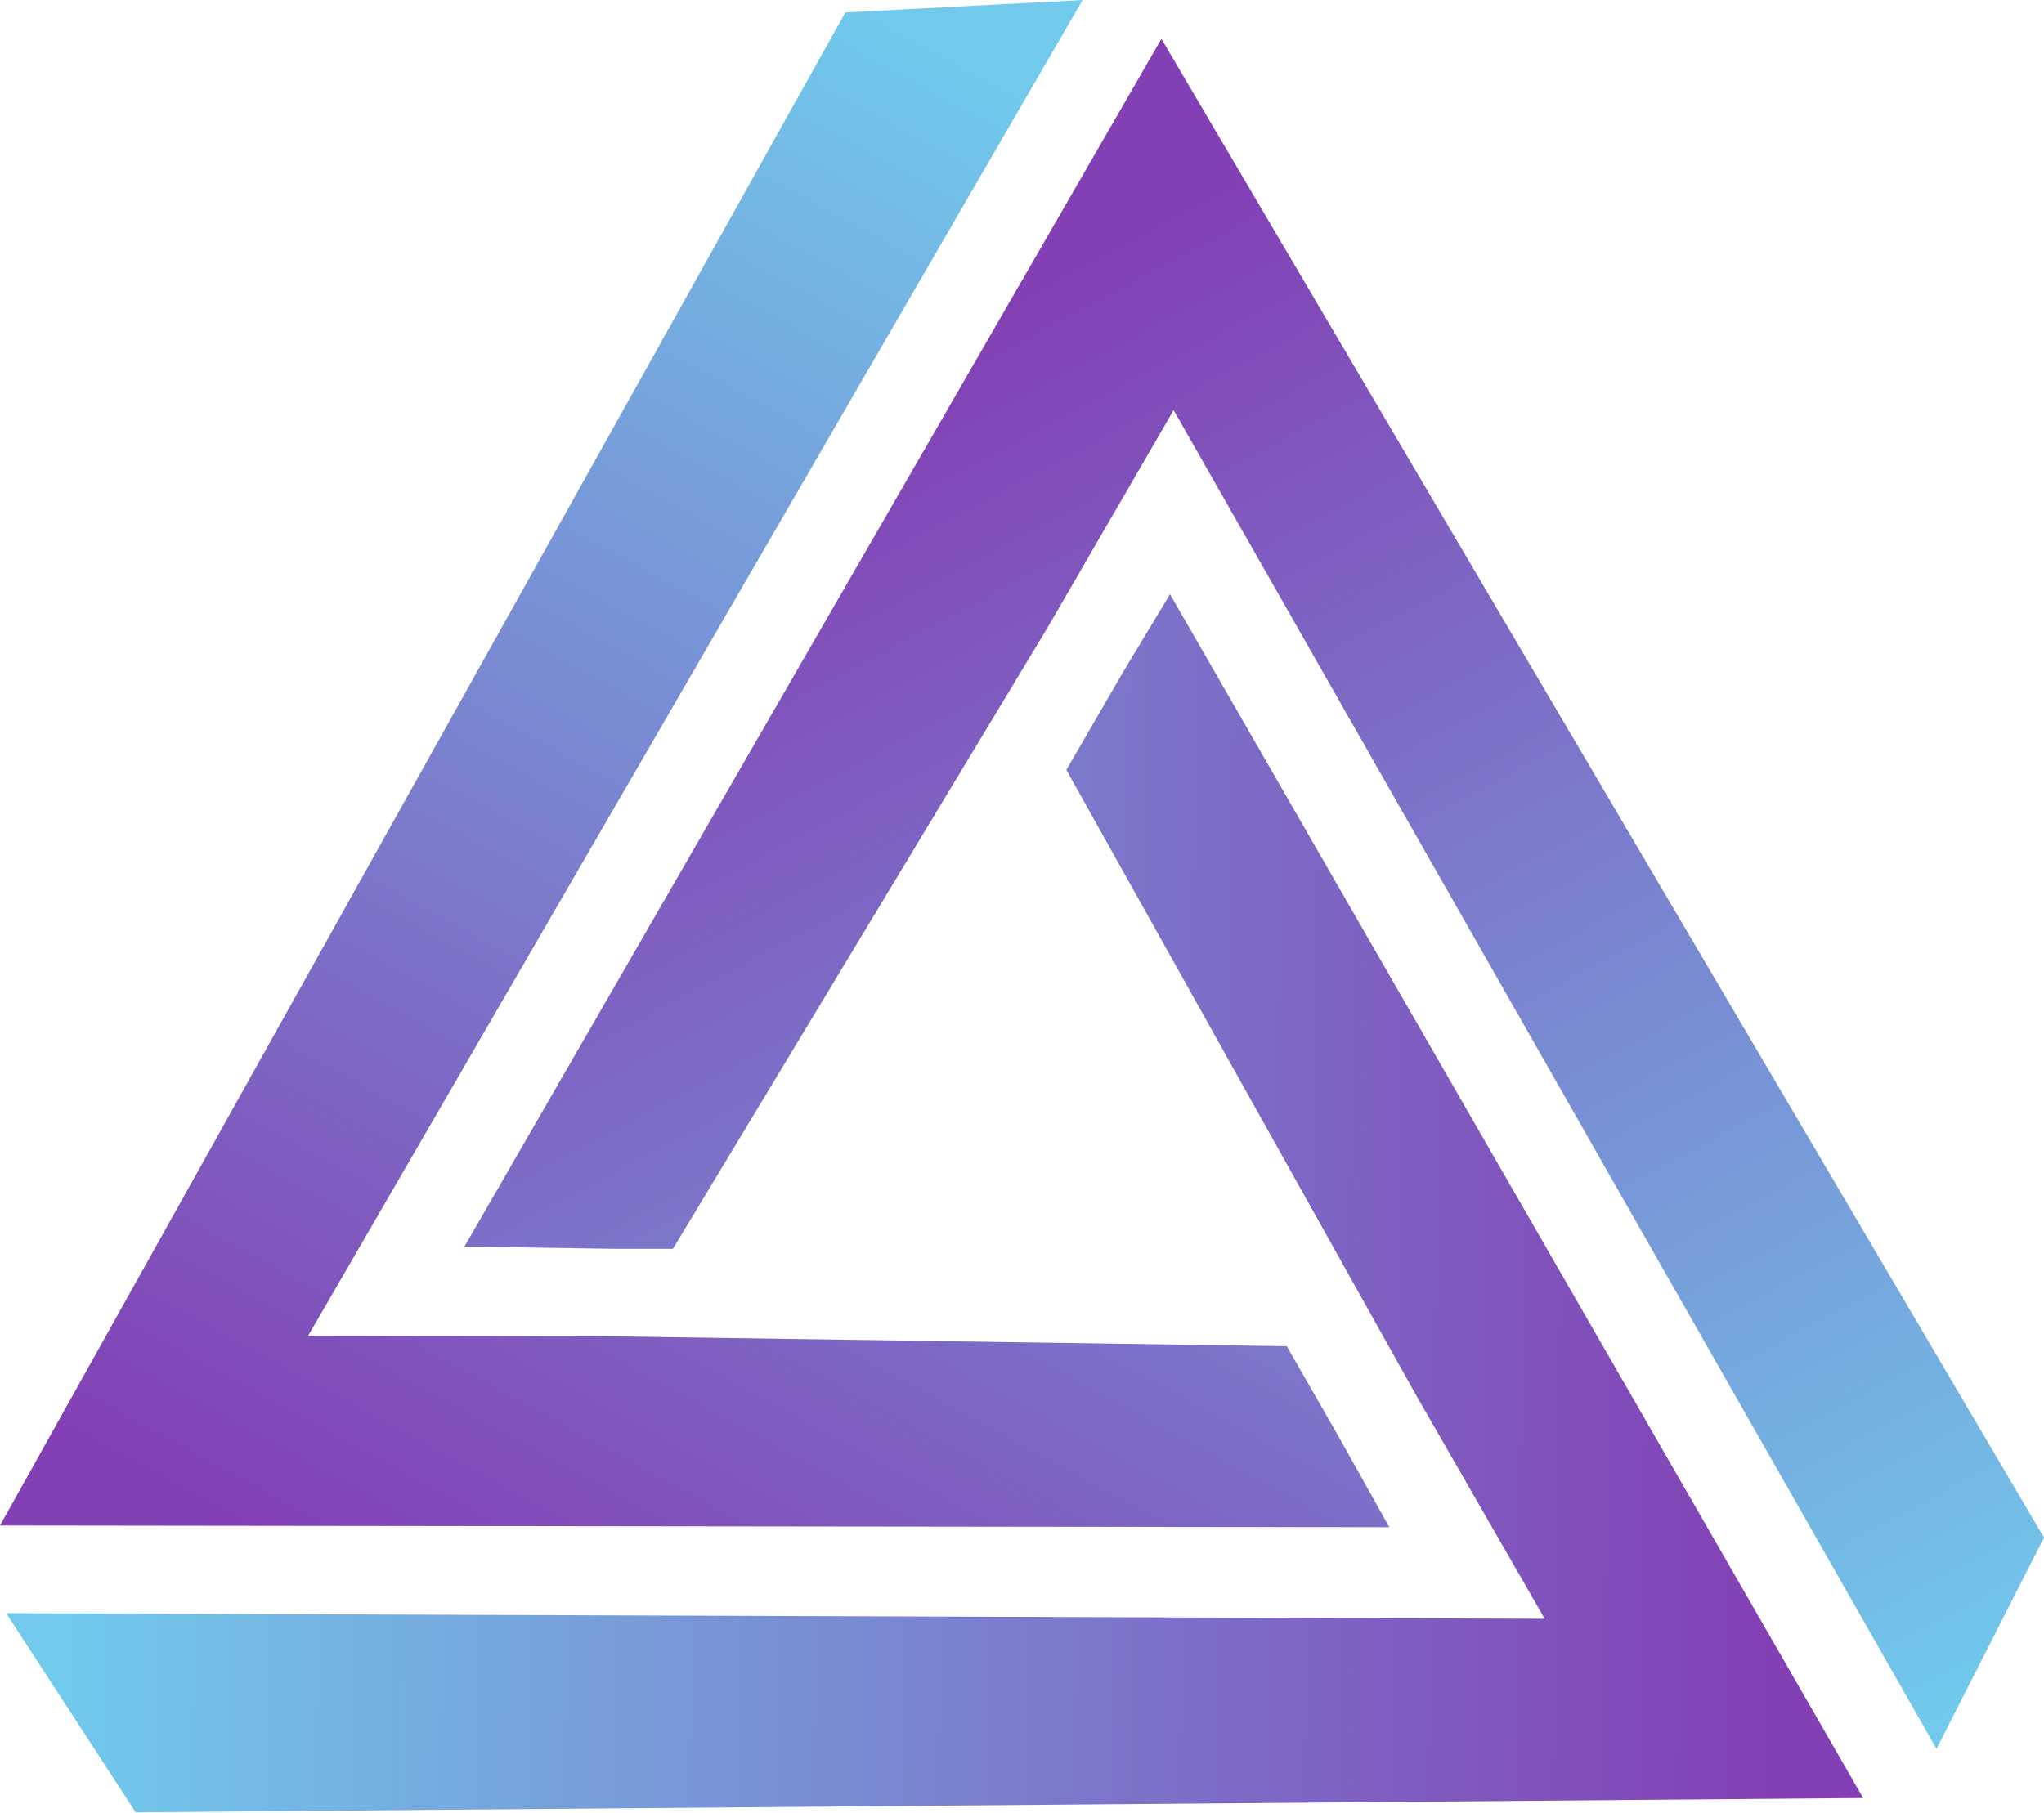
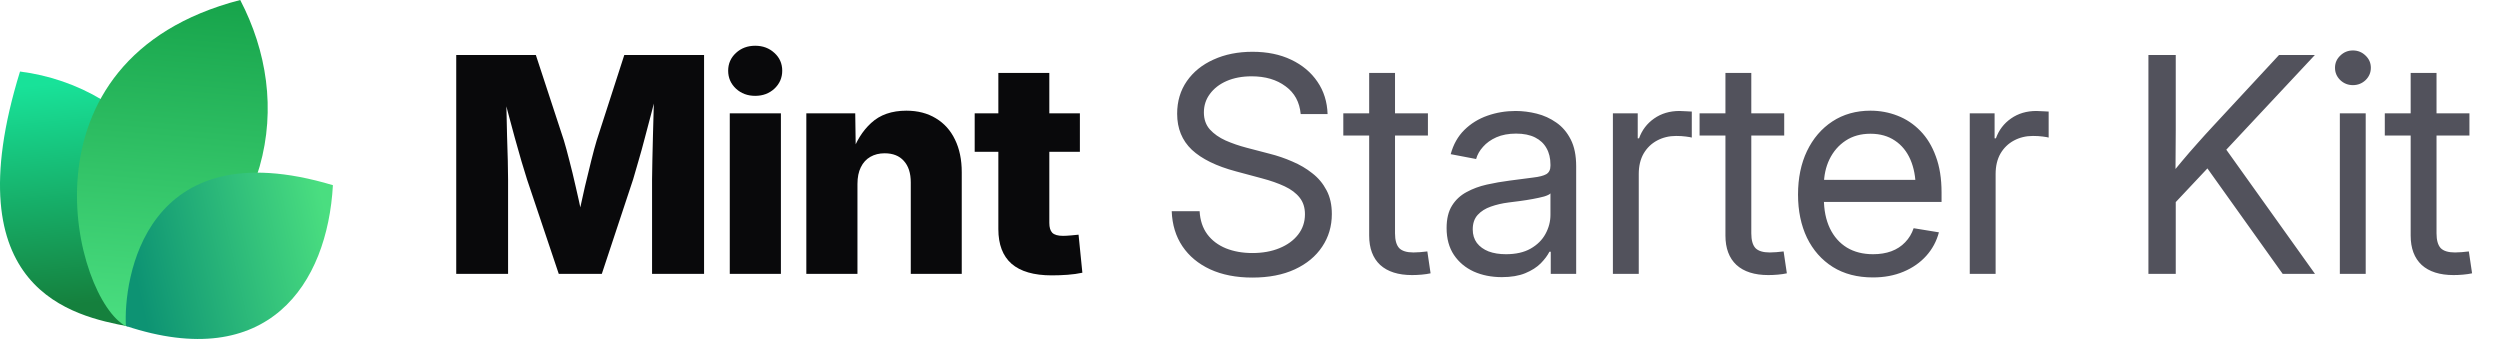
- <svg xmlns="http://www.w3.org/2000/svg" xmlns:xlink="http://www.w3.org/1999/xlink" id="Layer_1" data-name="Layer 1" viewBox="0 0 447.18 396.59">
+ <svg xmlns="http://www.w3.org/2000/svg" width="177" height="24" viewBox="0 0 177 24" fill="none">
+   <path d="M9.061 23.108C5.268 22.377 -3.391 20.627 1.417 5.064C9.634 6.099 16.973 14.064 9.061 23.108Z" fill="url(#paint0_linear_17557_2020)" />
+   <path d="M8.919 23.094C5.276 21.222 0.784 4.209 17.007 0C20.757 7.193 19.621 16.545 8.919 23.094Z" fill="url(#paint1_linear_17557_2020)" />
+   <path d="M8.914 23.079C8.735 19.882 10.159 9.085 23.57 13.111C23.181 20.123 18.984 26.418 8.914 23.079Z" fill="url(#paint2_linear_17557_2020)" />
+   <path d="M32.301 19.392V3.894H37.938L39.925 9.948C40.036 10.315 40.164 10.787 40.31 11.362C40.462 11.938 40.611 12.552 40.757 13.204C40.91 13.855 41.048 14.483 41.173 15.086C41.305 15.682 41.412 16.192 41.495 16.615H40.695C40.771 16.192 40.871 15.682 40.996 15.086C41.128 14.49 41.267 13.866 41.412 13.214C41.565 12.562 41.714 11.948 41.86 11.373C42.005 10.79 42.133 10.315 42.244 9.948L44.2 3.894H49.848V19.392H46.166V12.704C46.166 12.357 46.173 11.917 46.187 11.383C46.2 10.849 46.214 10.27 46.228 9.646C46.249 9.022 46.266 8.391 46.28 7.753C46.301 7.115 46.311 6.519 46.311 5.964H46.623C46.485 6.561 46.332 7.181 46.166 7.826C45.999 8.471 45.833 9.102 45.666 9.719C45.507 10.336 45.351 10.901 45.198 11.414C45.053 11.928 44.928 12.357 44.824 12.704L42.608 19.392H39.561L37.314 12.704C37.203 12.357 37.072 11.928 36.919 11.414C36.773 10.901 36.614 10.34 36.441 9.729C36.274 9.112 36.104 8.481 35.931 7.836C35.764 7.192 35.608 6.567 35.463 5.964H35.827C35.834 6.512 35.844 7.105 35.858 7.743C35.872 8.374 35.886 9.005 35.9 9.636C35.92 10.26 35.938 10.839 35.952 11.373C35.965 11.907 35.972 12.351 35.972 12.704V19.392H32.301ZM51.668 19.392V8.024H55.288V19.392H51.668ZM53.468 6.786C52.927 6.786 52.473 6.616 52.105 6.276C51.738 5.93 51.554 5.507 51.554 5.007C51.554 4.508 51.738 4.088 52.105 3.749C52.473 3.409 52.927 3.239 53.468 3.239C54.009 3.239 54.463 3.409 54.83 3.749C55.198 4.082 55.382 4.501 55.382 5.007C55.382 5.507 55.198 5.93 54.83 6.276C54.463 6.616 54.009 6.786 53.468 6.786ZM60.708 13.027V19.392H57.088V8.024H60.551L60.593 10.967H60.281C60.593 10.024 61.061 9.268 61.685 8.7C62.309 8.124 63.138 7.836 64.171 7.836C64.975 7.836 65.672 8.017 66.262 8.377C66.851 8.731 67.302 9.234 67.614 9.885C67.933 10.537 68.092 11.307 68.092 12.194V19.392H64.483V12.912C64.483 12.26 64.32 11.754 63.994 11.394C63.675 11.033 63.221 10.853 62.632 10.853C62.25 10.853 61.914 10.936 61.623 11.102C61.332 11.269 61.106 11.515 60.947 11.841C60.787 12.16 60.708 12.555 60.708 13.027ZM76.456 8.024V10.749H69.008V8.024H76.456ZM70.683 5.163H74.292V15.783C74.292 16.102 74.361 16.334 74.5 16.48C74.646 16.625 74.899 16.698 75.259 16.698C75.405 16.698 75.596 16.688 75.831 16.667C76.074 16.646 76.251 16.629 76.362 16.615L76.632 19.309C76.313 19.378 75.963 19.427 75.582 19.455C75.207 19.482 74.836 19.496 74.469 19.496C73.2 19.496 72.25 19.222 71.619 18.674C70.995 18.127 70.683 17.308 70.683 16.22V5.163Z" fill="#09090B" />
+   <path d="M88.667 19.652C87.523 19.652 86.528 19.458 85.682 19.07C84.843 18.681 84.188 18.137 83.716 17.437C83.245 16.736 82.992 15.908 82.957 14.951H84.933C84.968 15.596 85.148 16.14 85.474 16.584C85.8 17.021 86.24 17.354 86.795 17.582C87.35 17.804 87.974 17.915 88.667 17.915C89.388 17.915 90.026 17.801 90.581 17.572C91.143 17.343 91.583 17.024 91.902 16.615C92.228 16.199 92.391 15.717 92.391 15.169C92.391 14.698 92.266 14.306 92.017 13.994C91.767 13.675 91.413 13.408 90.956 13.193C90.498 12.978 89.954 12.787 89.323 12.621L87.502 12.132C86.123 11.765 85.082 11.255 84.382 10.603C83.689 9.944 83.342 9.095 83.342 8.055C83.342 7.174 83.571 6.404 84.028 5.746C84.486 5.087 85.117 4.577 85.921 4.217C86.726 3.849 87.645 3.666 88.678 3.666C89.718 3.666 90.63 3.853 91.413 4.227C92.204 4.602 92.824 5.122 93.275 5.787C93.726 6.446 93.965 7.209 93.993 8.076H92.089C92.013 7.23 91.656 6.574 91.018 6.11C90.387 5.638 89.586 5.403 88.615 5.403C87.95 5.403 87.36 5.513 86.847 5.735C86.341 5.957 85.946 6.262 85.661 6.651C85.377 7.032 85.235 7.469 85.235 7.961C85.235 8.447 85.377 8.849 85.661 9.168C85.946 9.48 86.317 9.74 86.774 9.948C87.232 10.149 87.724 10.319 88.251 10.457L89.884 10.884C90.439 11.023 90.977 11.206 91.496 11.435C92.023 11.657 92.495 11.934 92.911 12.267C93.334 12.593 93.67 12.995 93.92 13.474C94.17 13.945 94.294 14.504 94.294 15.149C94.294 16.015 94.066 16.788 93.608 17.468C93.157 18.148 92.512 18.681 91.673 19.07C90.834 19.458 89.832 19.652 88.667 19.652ZM101.097 8.024V9.594H95.106V8.024H101.097ZM96.937 5.163H98.767V16.521C98.767 17 98.865 17.347 99.059 17.562C99.26 17.77 99.6 17.874 100.078 17.874C100.21 17.874 100.366 17.867 100.546 17.853C100.733 17.832 100.903 17.815 101.056 17.801L101.285 19.351C101.097 19.392 100.886 19.423 100.65 19.444C100.414 19.465 100.189 19.475 99.974 19.475C98.996 19.475 98.244 19.236 97.717 18.758C97.197 18.272 96.937 17.579 96.937 16.677V5.163ZM106.33 19.621C105.595 19.621 104.932 19.489 104.343 19.226C103.754 18.955 103.285 18.564 102.939 18.05C102.592 17.53 102.419 16.896 102.419 16.147C102.419 15.495 102.547 14.965 102.804 14.556C103.06 14.146 103.403 13.828 103.833 13.599C104.263 13.363 104.742 13.186 105.269 13.068C105.796 12.95 106.333 12.857 106.881 12.787C107.574 12.69 108.132 12.617 108.555 12.569C108.978 12.52 109.287 12.441 109.481 12.33C109.675 12.212 109.772 12.014 109.772 11.737V11.654C109.772 11.203 109.679 10.815 109.492 10.489C109.311 10.163 109.041 9.91 108.68 9.729C108.32 9.549 107.872 9.459 107.338 9.459C106.805 9.459 106.34 9.546 105.945 9.719C105.556 9.892 105.241 10.118 104.998 10.395C104.755 10.665 104.593 10.953 104.509 11.258L102.71 10.915C102.897 10.222 103.22 9.65 103.677 9.199C104.135 8.748 104.679 8.412 105.31 8.19C105.941 7.968 106.607 7.857 107.307 7.857C107.8 7.857 108.295 7.92 108.795 8.044C109.301 8.169 109.765 8.381 110.188 8.679C110.611 8.97 110.951 9.369 111.208 9.875C111.464 10.374 111.593 11.005 111.593 11.768V19.392H109.793V17.822H109.7C109.568 18.085 109.363 18.359 109.086 18.643C108.809 18.921 108.444 19.153 107.994 19.34C107.543 19.527 106.988 19.621 106.33 19.621ZM106.621 17.998C107.321 17.998 107.904 17.867 108.368 17.603C108.84 17.333 109.19 16.986 109.419 16.563C109.654 16.133 109.772 15.682 109.772 15.211V13.692C109.703 13.769 109.554 13.841 109.325 13.911C109.096 13.973 108.829 14.032 108.524 14.088C108.226 14.143 107.921 14.192 107.609 14.233C107.304 14.275 107.033 14.309 106.798 14.337C106.354 14.393 105.938 14.49 105.549 14.628C105.168 14.76 104.86 14.954 104.624 15.211C104.388 15.467 104.27 15.811 104.27 16.241C104.27 16.615 104.367 16.934 104.561 17.198C104.762 17.461 105.04 17.662 105.393 17.801C105.747 17.933 106.156 17.998 106.621 17.998ZM114.193 19.392V8.024H115.951V9.792H116.045C116.253 9.209 116.61 8.741 117.116 8.388C117.622 8.034 118.219 7.857 118.905 7.857C119.058 7.857 119.217 7.864 119.384 7.878C119.55 7.885 119.682 7.892 119.779 7.899V9.74C119.716 9.719 119.578 9.695 119.363 9.667C119.155 9.639 118.922 9.625 118.666 9.625C118.174 9.625 117.726 9.733 117.324 9.948C116.922 10.163 116.603 10.471 116.367 10.874C116.138 11.276 116.024 11.758 116.024 12.319V19.392H114.193ZM126.322 8.024V9.594H120.33V8.024H126.322ZM122.161 5.163H123.992V16.521C123.992 17 124.089 17.347 124.283 17.562C124.484 17.77 124.824 17.874 125.302 17.874C125.434 17.874 125.59 17.867 125.77 17.853C125.958 17.832 126.127 17.815 126.28 17.801L126.509 19.351C126.322 19.392 126.11 19.423 125.874 19.444C125.639 19.465 125.413 19.475 125.198 19.475C124.221 19.475 123.468 19.236 122.941 18.758C122.421 18.272 122.161 17.579 122.161 16.677V5.163ZM132.604 19.642C131.502 19.642 130.555 19.396 129.765 18.903C128.974 18.404 128.364 17.714 127.934 16.834C127.511 15.946 127.3 14.927 127.3 13.775C127.3 12.611 127.511 11.584 127.934 10.697C128.364 9.802 128.964 9.102 129.734 8.596C130.51 8.089 131.408 7.836 132.428 7.836C133.1 7.836 133.738 7.954 134.341 8.19C134.952 8.426 135.489 8.783 135.954 9.261C136.425 9.74 136.793 10.343 137.056 11.071C137.327 11.792 137.462 12.645 137.462 13.63V14.296H128.433V12.735H136.463L135.631 13.297C135.631 12.541 135.506 11.876 135.257 11.3C135.007 10.725 134.643 10.277 134.165 9.958C133.686 9.632 133.107 9.469 132.428 9.469C131.748 9.469 131.162 9.632 130.67 9.958C130.177 10.284 129.796 10.725 129.526 11.279C129.262 11.827 129.13 12.441 129.13 13.12V14.046C129.13 14.864 129.273 15.572 129.557 16.168C129.841 16.757 130.243 17.211 130.763 17.53C131.283 17.842 131.901 17.998 132.615 17.998C133.093 17.998 133.523 17.929 133.905 17.79C134.293 17.645 134.619 17.433 134.882 17.156C135.153 16.879 135.354 16.546 135.486 16.157L137.275 16.449C137.108 17.08 136.81 17.634 136.38 18.113C135.95 18.591 135.413 18.966 134.768 19.236C134.123 19.507 133.402 19.642 132.604 19.642ZM139.459 19.392V8.024H141.217V9.792H141.311C141.519 9.209 141.876 8.741 142.382 8.388C142.888 8.034 143.485 7.857 144.171 7.857C144.324 7.857 144.483 7.864 144.649 7.878C144.816 7.885 144.948 7.892 145.045 7.899V9.74C144.982 9.719 144.844 9.695 144.629 9.667C144.421 9.639 144.188 9.625 143.932 9.625C143.439 9.625 142.992 9.733 142.59 9.948C142.188 10.163 141.869 10.471 141.633 10.874C141.404 11.276 141.29 11.758 141.29 12.319V19.392H139.459ZM153.429 14.961V12.715C153.783 12.257 154.136 11.82 154.49 11.404C154.844 10.981 155.204 10.565 155.572 10.156C155.939 9.74 156.314 9.327 156.695 8.918L161.355 3.894H163.893L157.277 10.967H157.184L153.429 14.961ZM152.108 19.392V3.894H154.043V9.241L154.022 12.559L154.043 13.505V19.392H152.108ZM161.615 19.392L155.967 11.477L157.173 9.969L163.903 19.392H161.615ZM165.661 19.392V8.024H167.492V19.392H165.661ZM166.587 6.027C166.24 6.027 165.942 5.909 165.692 5.673C165.443 5.43 165.318 5.139 165.318 4.799C165.318 4.459 165.443 4.172 165.692 3.936C165.942 3.693 166.24 3.572 166.587 3.572C166.934 3.572 167.232 3.693 167.482 3.936C167.731 4.172 167.856 4.459 167.856 4.799C167.856 5.139 167.731 5.43 167.482 5.673C167.232 5.909 166.934 6.027 166.587 6.027ZM174.836 8.024V9.594H168.844V8.024H174.836ZM170.675 5.163H172.506V16.521C172.506 17 172.603 17.347 172.797 17.562C172.998 17.77 173.338 17.874 173.816 17.874C173.948 17.874 174.104 17.867 174.284 17.853C174.472 17.832 174.641 17.815 174.794 17.801L175.023 19.351C174.836 19.392 174.624 19.423 174.388 19.444C174.153 19.465 173.927 19.475 173.712 19.475C172.735 19.475 171.982 19.236 171.455 18.758C170.935 18.272 170.675 17.579 170.675 16.677V5.163Z" fill="#52525C" />
  <defs>
-     <style>
-       .cls-1 {
-         fill: url(#linear-gradient-2);
-       }
- 
-       .cls-2 {
-         fill: url(#linear-gradient-3);
-       }
- 
-       .cls-3 {
-         fill: url(#linear-gradient);
-       }
-     </style>
-     <linearGradient id="linear-gradient" x1="6070.19" y1="816.89" x2="5694.86" y2="811.24" gradientTransform="translate(6086.11 1078.29) rotate(-180)" gradientUnits="userSpaceOnUse">
-       <stop offset="0" stop-color="#71c9ec" />
-       <stop offset="1" stop-color="#833fb4" />
+     <linearGradient id="paint0_linear_17557_2020" x1="3.776" y1="5.916" x2="5.232" y2="21.559" gradientUnits="userSpaceOnUse">
+       <stop stop-color="#18E299" />
+       <stop offset="1" stop-color="#15803D" />
    </linearGradient>
-     <linearGradient id="linear-gradient-2" x1="5786.39" y1="1015.42" x2="5957.59" y2="701.24" xlink:href="#linear-gradient" />
-     <linearGradient id="linear-gradient-3" x1="5748.76" y1="655.54" x2="5923.73" y2="983.83" xlink:href="#linear-gradient" />
+     <linearGradient id="paint1_linear_17557_2020" x1="12.171" y1="-0.718" x2="10.19" y2="22.983" gradientUnits="userSpaceOnUse">
+       <stop stop-color="#16A34A" />
+       <stop offset="1" stop-color="#4ADE80" />
+     </linearGradient>
+     <linearGradient id="paint2_linear_17557_2020" x1="23.133" y1="15.353" x2="9.338" y2="18.52" gradientUnits="userSpaceOnUse">
+       <stop stop-color="#4ADE80" />
+       <stop offset="1" stop-color="#0D9373" />
+     </linearGradient>
  </defs>
-   <polygon class="cls-3" points="245.89 146.75 233.29 168.48 310.07 305.77 337.95 354.24 1.35 353.01 29.68 396.59 407.61 393.46 255.97 130.03 245.89 146.75" />
-   <polygon class="cls-1" points="303.95 334.2 293.04 314.69 281.52 294.59 131.81 292.4 67.41 292.31 236.84 0 184.94 2.72 0 333.82 303.95 334.2" />
-   <polygon class="cls-2" points="134.31 273.28 147.22 273.28 229.06 137.54 256.76 89.75 423.66 382.7 447.18 336.47 254.09 8.5 101.61 272.78 134.31 273.28" />
</svg>
